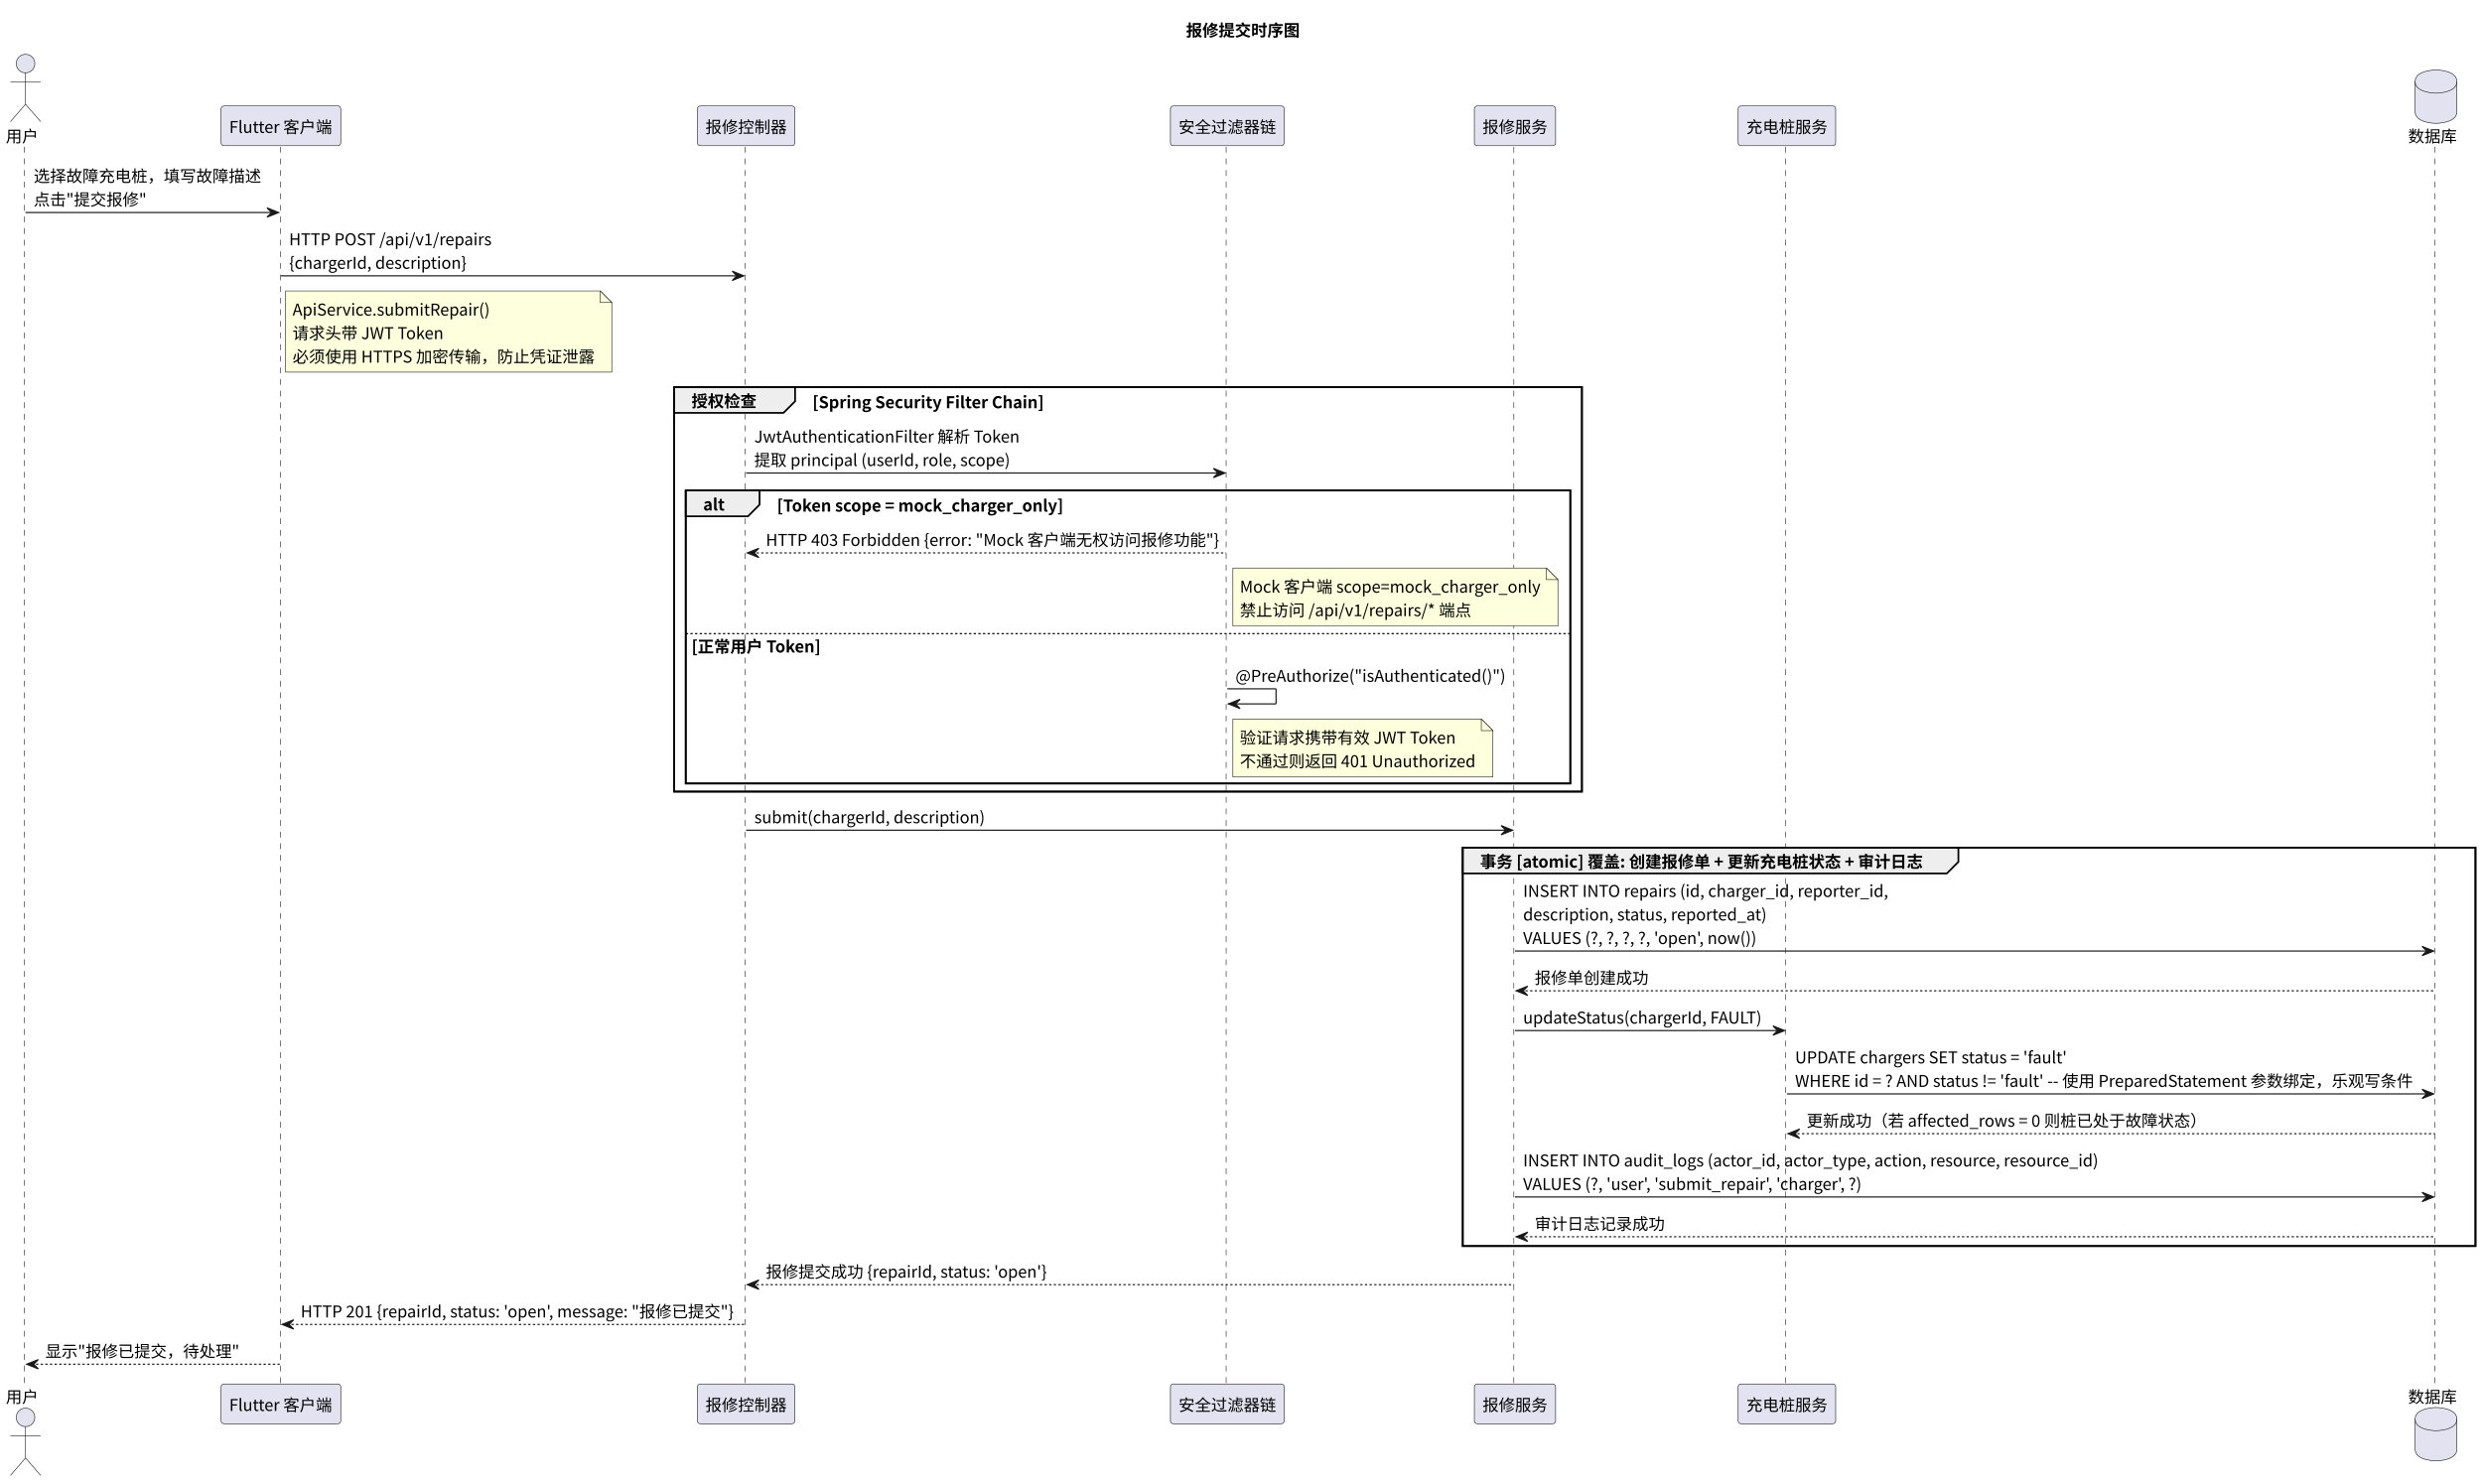
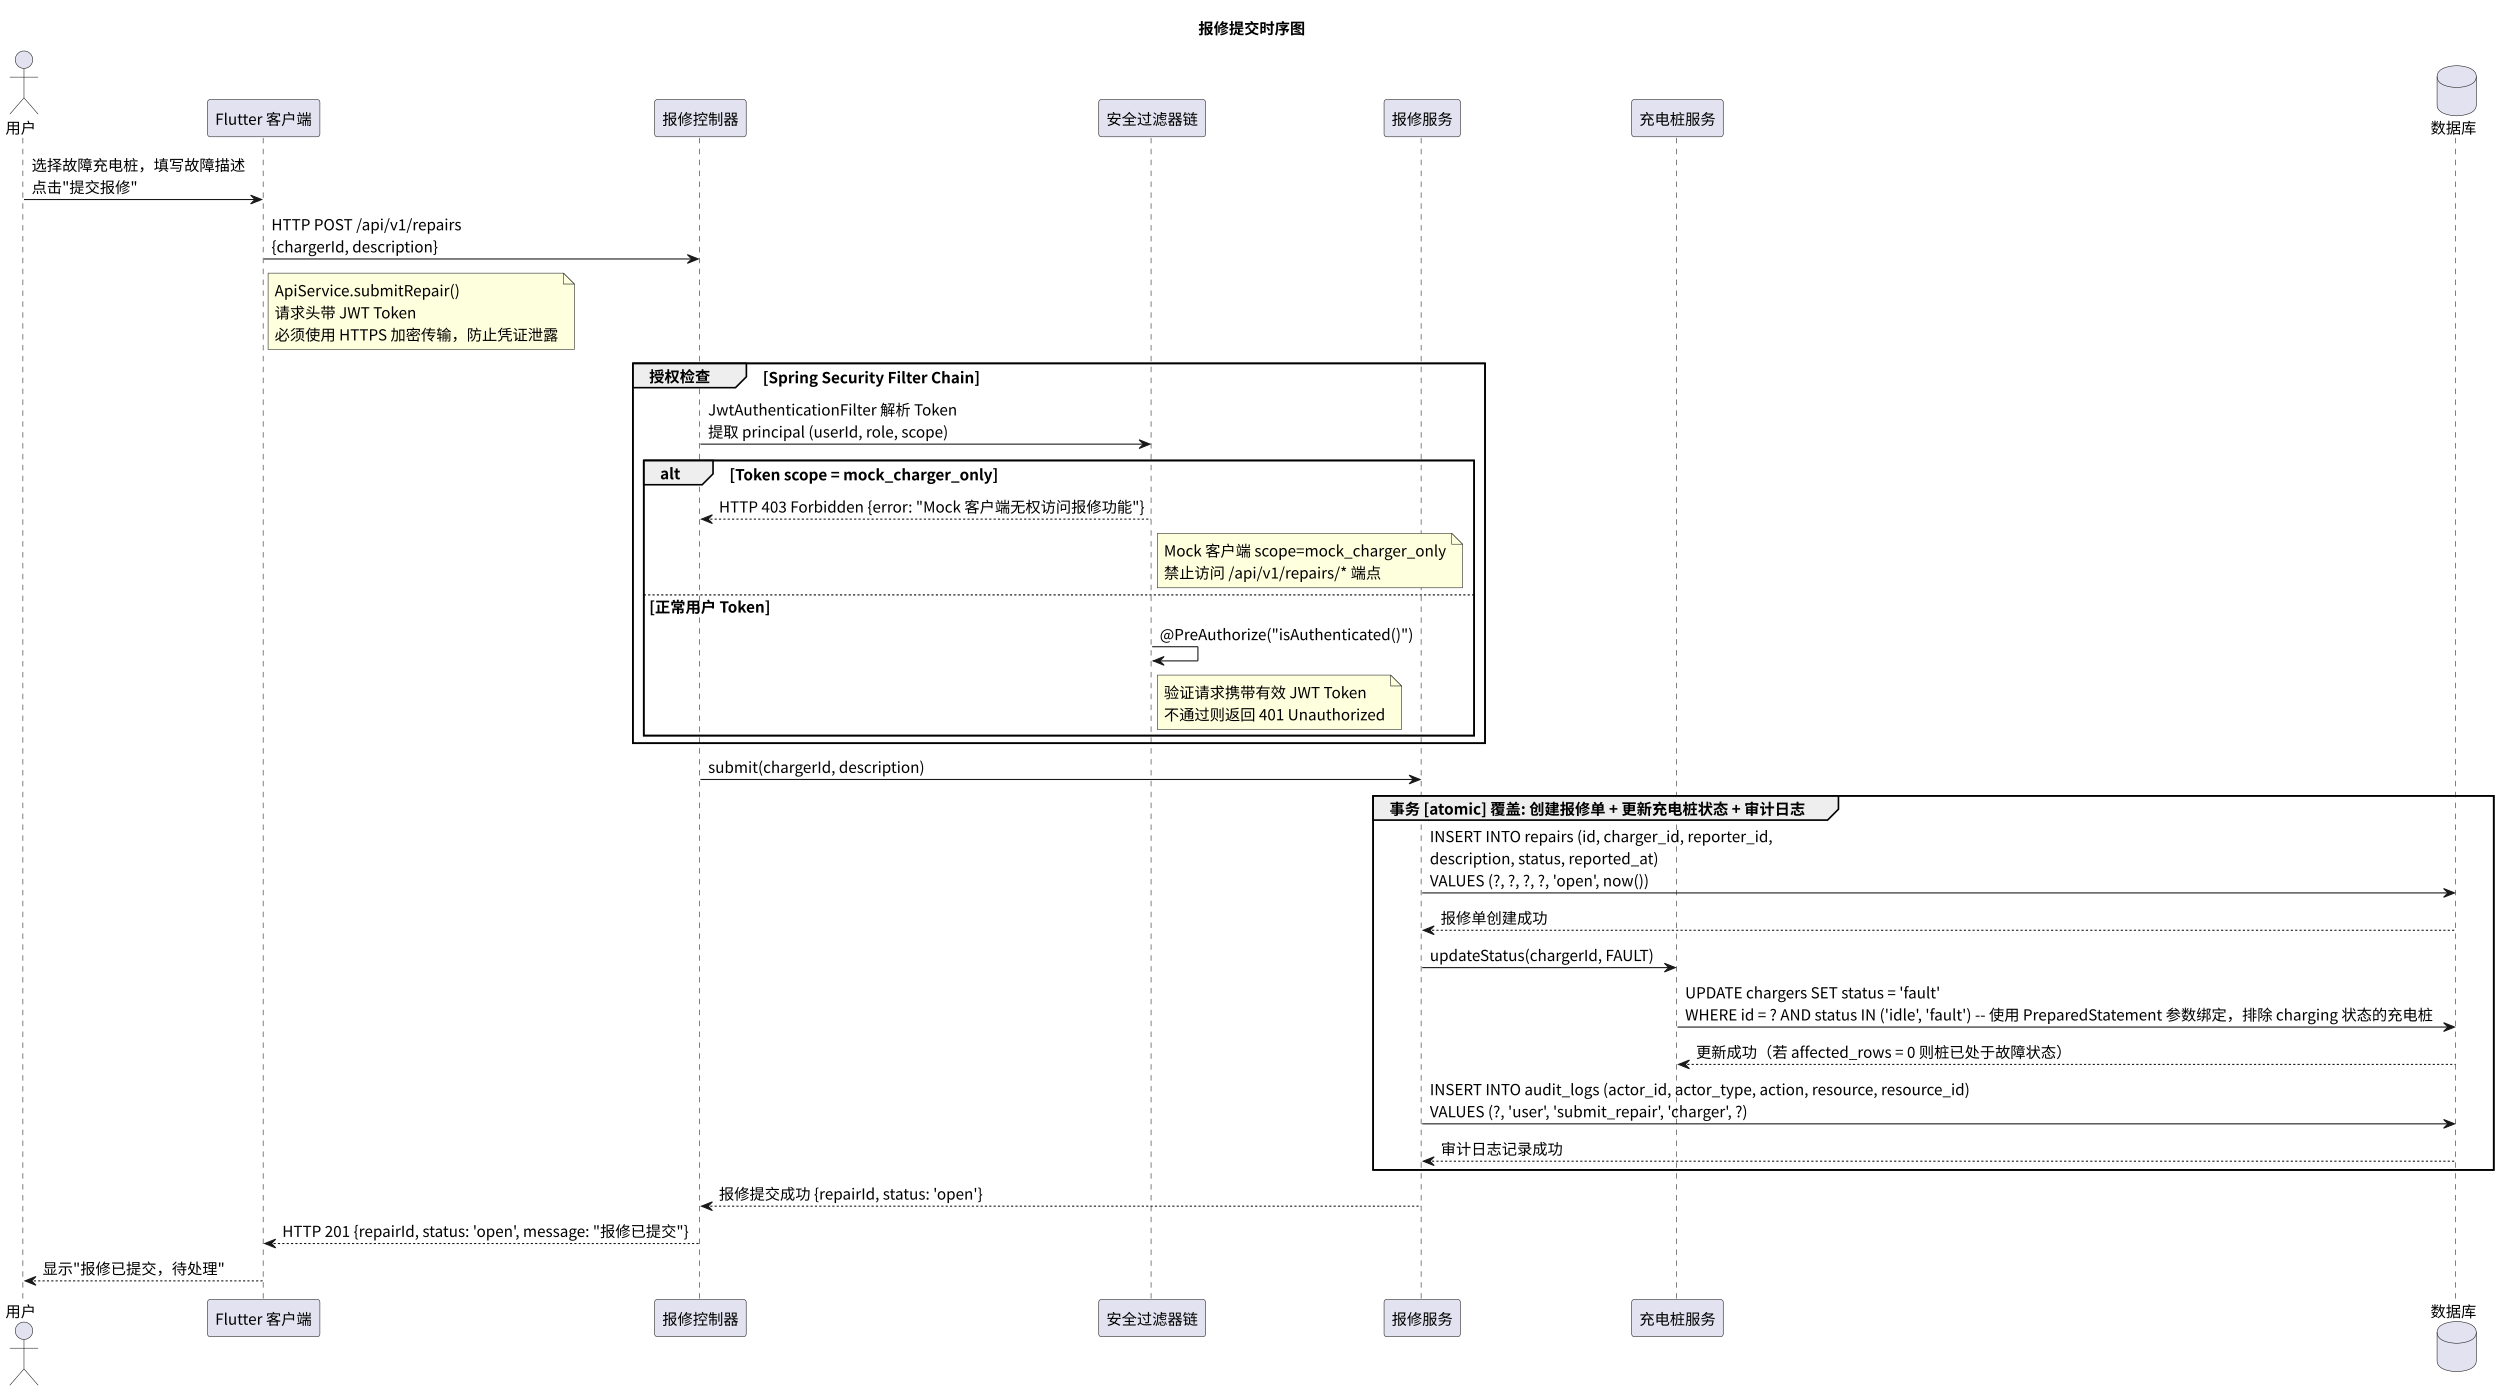
- <svg xmlns="http://www.w3.org/2000/svg" contentStyleType="text/css" data-diagram-type="SEQUENCE" height="1278px" preserveAspectRatio="none" style="width:2138px;height:1278px;background:#FFFFFF;" version="1.1" viewBox="0 0 2138 1278" width="2138px" zoomAndPan="magnify">
+ <svg xmlns="http://www.w3.org/2000/svg" contentStyleType="text/css" data-diagram-type="SEQUENCE" height="1278px" preserveAspectRatio="none" style="width:2294px;height:1278px;background:#FFFFFF;" version="1.1" viewBox="0 0 2294 1278" width="2294px" zoomAndPan="magnify">
  <defs />
  <g>
-     <text fill="#000000" font-family="Noto Sans CJK SC" font-size="14" font-weight="bold" lengthAdjust="spacing" textLength="98" x="1021.69" y="31.24">报修提交时序图</text>
+     <text fill="#000000" font-family="Noto Sans CJK SC" font-size="14" font-weight="bold" lengthAdjust="spacing" textLength="98" x="1099.628" y="31.24">报修提交时序图</text>
    <rect fill="none" height="348.535" style="stroke:#000000;stroke-width:1.5;" width="781.961" x="580.71" y="333.447" />
    <rect fill="none" height="252.447" style="stroke:#000000;stroke-width:1.5;" width="761.961" x="590.71" y="422.535" />
-     <rect fill="none" height="343.263" style="stroke:#000000;stroke-width:1.5;" width="872.371" x="1260.009" y="730.254" />
+     <rect fill="none" height="343.263" style="stroke:#000000;stroke-width:1.5;" width="1028.246" x="1260.009" y="730.254" />
    <g>
      <rect fill="#000000" fill-opacity="0" height="1066.789" width="8" x="18" y="126.544" />
      <line style="stroke:#181818;stroke-width:0.5;stroke-dasharray:5,5;" x1="21" x2="21" y1="126.544" y2="1193.333" />
    </g>
    <g>
      <rect fill="#000000" fill-opacity="0" height="1066.789" width="8" x="237.999" y="126.544" />
      <line style="stroke:#181818;stroke-width:0.5;stroke-dasharray:5,5;" x1="241.458" x2="241.458" y1="126.544" y2="1193.333" />
    </g>
    <g>
      <rect fill="#000000" fill-opacity="0" height="1066.789" width="8" x="638.71" y="126.544" />
      <line style="stroke:#181818;stroke-width:0.5;stroke-dasharray:5,5;" x1="641.71" x2="641.71" y1="126.544" y2="1193.333" />
    </g>
    <g>
      <rect fill="#000000" fill-opacity="0" height="1066.789" width="8" x="1053.21" y="126.544" />
      <line style="stroke:#181818;stroke-width:0.5;stroke-dasharray:5,5;" x1="1056.21" x2="1056.21" y1="126.544" y2="1193.333" />
    </g>
    <g>
      <rect fill="#000000" fill-opacity="0" height="1066.789" width="8" x="1301.009" y="126.544" />
      <line style="stroke:#181818;stroke-width:0.5;stroke-dasharray:5,5;" x1="1304.009" x2="1304.009" y1="126.544" y2="1193.333" />
    </g>
    <g>
      <rect fill="#000000" fill-opacity="0" height="1066.789" width="8" x="1535.246" y="126.544" />
      <line style="stroke:#181818;stroke-width:0.5;stroke-dasharray:5,5;" x1="1538.246" x2="1538.246" y1="126.544" y2="1193.333" />
    </g>
    <g>
-       <rect fill="#000000" fill-opacity="0" height="1066.789" width="8" x="2094.38" y="126.544" />
-       <line style="stroke:#181818;stroke-width:0.5;stroke-dasharray:5,5;" x1="2097.38" x2="2097.38" y1="126.544" y2="1193.333" />
+       <rect fill="#000000" fill-opacity="0" height="1066.789" width="8" x="2250.255" y="126.544" />
+       <line style="stroke:#181818;stroke-width:0.5;stroke-dasharray:5,5;" x1="2253.256" x2="2253.256" y1="126.544" y2="1193.333" />
    </g>
    <g class="participant participant-head" data-participant="U">
      <text fill="#000000" font-family="Noto Sans CJK SC" font-size="14" lengthAdjust="spacing" textLength="28" x="5" y="122.512">用户</text>
      <ellipse cx="22" cy="54.772" fill="#E2E2F0" rx="8" ry="8" style="stroke:#181818;stroke-width:0.5;" />
      <path d="M22,62.772 L22,89.772 M9,70.772 L35,70.772 M22,89.772 L9,104.772 M22,89.772 L35,104.772" fill="none" style="stroke:#181818;stroke-width:0.5;" />
    </g>
    <g class="participant participant-tail" data-participant="U">
      <text fill="#000000" font-family="Noto Sans CJK SC" font-size="14" lengthAdjust="spacing" textLength="28" x="5" y="1208.573">用户</text>
      <ellipse cx="22" cy="1221.105" fill="#E2E2F0" rx="8" ry="8" style="stroke:#181818;stroke-width:0.5;" />
      <path d="M22,1229.105 L22,1256.105 M9,1237.105 L35,1237.105 M22,1256.105 L9,1271.105 M22,1256.105 L35,1271.105" fill="none" style="stroke:#181818;stroke-width:0.5;" />
    </g>
    <g class="participant participant-head" data-participant="FE">
      <rect fill="#E2E2F0" height="34.272" rx="2.5" ry="2.5" style="stroke:#181818;stroke-width:0.5;" width="103.082" x="190.458" y="91.272" />
      <text fill="#000000" font-family="Noto Sans CJK SC" font-size="14" lengthAdjust="spacing" textLength="89.082" x="197.458" y="114.512">Flutter 客户端</text>
    </g>
    <g class="participant participant-tail" data-participant="FE">
      <rect fill="#E2E2F0" height="34.272" rx="2.5" ry="2.5" style="stroke:#181818;stroke-width:0.5;" width="103.082" x="190.458" y="1192.333" />
      <text fill="#000000" font-family="Noto Sans CJK SC" font-size="14" lengthAdjust="spacing" textLength="89.082" x="197.458" y="1215.573">Flutter 客户端</text>
    </g>
    <g class="participant participant-head" data-participant="Ctrl">
      <rect fill="#E2E2F0" height="34.272" rx="2.5" ry="2.5" style="stroke:#181818;stroke-width:0.5;" width="84" x="600.71" y="91.272" />
      <text fill="#000000" font-family="Noto Sans CJK SC" font-size="14" lengthAdjust="spacing" textLength="70" x="607.71" y="114.512">报修控制器</text>
    </g>
    <g class="participant participant-tail" data-participant="Ctrl">
      <rect fill="#E2E2F0" height="34.272" rx="2.5" ry="2.5" style="stroke:#181818;stroke-width:0.5;" width="84" x="600.71" y="1192.333" />
      <text fill="#000000" font-family="Noto Sans CJK SC" font-size="14" lengthAdjust="spacing" textLength="70" x="607.71" y="1215.573">报修控制器</text>
    </g>
    <g class="participant participant-head" data-participant="Security">
      <rect fill="#E2E2F0" height="34.272" rx="2.5" ry="2.5" style="stroke:#181818;stroke-width:0.5;" width="98" x="1008.21" y="91.272" />
      <text fill="#000000" font-family="Noto Sans CJK SC" font-size="14" lengthAdjust="spacing" textLength="84" x="1015.21" y="114.512">安全过滤器链</text>
    </g>
    <g class="participant participant-tail" data-participant="Security">
      <rect fill="#E2E2F0" height="34.272" rx="2.5" ry="2.5" style="stroke:#181818;stroke-width:0.5;" width="98" x="1008.21" y="1192.333" />
      <text fill="#000000" font-family="Noto Sans CJK SC" font-size="14" lengthAdjust="spacing" textLength="84" x="1015.21" y="1215.573">安全过滤器链</text>
    </g>
    <g class="participant participant-head" data-participant="RS">
      <rect fill="#E2E2F0" height="34.272" rx="2.5" ry="2.5" style="stroke:#181818;stroke-width:0.5;" width="70" x="1270.009" y="91.272" />
      <text fill="#000000" font-family="Noto Sans CJK SC" font-size="14" lengthAdjust="spacing" textLength="56" x="1277.009" y="114.512">报修服务</text>
    </g>
    <g class="participant participant-tail" data-participant="RS">
      <rect fill="#E2E2F0" height="34.272" rx="2.5" ry="2.5" style="stroke:#181818;stroke-width:0.5;" width="70" x="1270.009" y="1192.333" />
      <text fill="#000000" font-family="Noto Sans CJK SC" font-size="14" lengthAdjust="spacing" textLength="56" x="1277.009" y="1215.573">报修服务</text>
    </g>
    <g class="participant participant-head" data-participant="CS">
      <rect fill="#E2E2F0" height="34.272" rx="2.5" ry="2.5" style="stroke:#181818;stroke-width:0.5;" width="84" x="1497.246" y="91.272" />
      <text fill="#000000" font-family="Noto Sans CJK SC" font-size="14" lengthAdjust="spacing" textLength="70" x="1504.246" y="114.512">充电桩服务</text>
    </g>
    <g class="participant participant-tail" data-participant="CS">
      <rect fill="#E2E2F0" height="34.272" rx="2.5" ry="2.5" style="stroke:#181818;stroke-width:0.5;" width="84" x="1497.246" y="1192.333" />
      <text fill="#000000" font-family="Noto Sans CJK SC" font-size="14" lengthAdjust="spacing" textLength="70" x="1504.246" y="1215.573">充电桩服务</text>
    </g>
    <g class="participant participant-head" data-participant="DB">
-       <text fill="#000000" font-family="Noto Sans CJK SC" font-size="14" lengthAdjust="spacing" textLength="42" x="2074.38" y="122.512">数据库</text>
-       <path d="M2080.38,70.272 C2080.38,60.272 2098.38,60.272 2098.38,60.272 C2098.38,60.272 2116.38,60.272 2116.38,70.272 L2116.38,96.272 C2116.38,106.272 2098.38,106.272 2098.38,106.272 C2098.38,106.272 2080.38,106.272 2080.38,96.272 L2080.38,70.272" fill="#E2E2F0" style="stroke:#181818;stroke-width:0.5;" />
-       <path d="M2080.38,70.272 C2080.38,80.272 2098.38,80.272 2098.38,80.272 C2098.38,80.272 2116.38,80.272 2116.38,70.272" fill="none" style="stroke:#181818;stroke-width:0.5;" />
+       <text fill="#000000" font-family="Noto Sans CJK SC" font-size="14" lengthAdjust="spacing" textLength="42" x="2230.256" y="122.512">数据库</text>
+       <path d="M2236.255,70.272 C2236.255,60.272 2254.255,60.272 2254.255,60.272 C2254.255,60.272 2272.255,60.272 2272.255,70.272 L2272.255,96.272 C2272.255,106.272 2254.255,106.272 2254.255,106.272 C2254.255,106.272 2236.255,106.272 2236.255,96.272 L2236.255,70.272" fill="#E2E2F0" style="stroke:#181818;stroke-width:0.5;" />
+       <path d="M2236.255,70.272 C2236.255,80.272 2254.255,80.272 2254.255,80.272 C2254.255,80.272 2272.255,80.272 2272.255,70.272" fill="none" style="stroke:#181818;stroke-width:0.5;" />
    </g>
    <g class="participant participant-tail" data-participant="DB">
-       <text fill="#000000" font-family="Noto Sans CJK SC" font-size="14" lengthAdjust="spacing" textLength="42" x="2074.38" y="1208.573">数据库</text>
-       <path d="M2080.38,1222.605 C2080.38,1212.605 2098.38,1212.605 2098.38,1212.605 C2098.38,1212.605 2116.38,1212.605 2116.38,1222.605 L2116.38,1248.605 C2116.38,1258.605 2098.38,1258.605 2098.38,1258.605 C2098.38,1258.605 2080.38,1258.605 2080.38,1248.605 L2080.38,1222.605" fill="#E2E2F0" style="stroke:#181818;stroke-width:0.5;" />
-       <path d="M2080.38,1222.605 C2080.38,1232.605 2098.38,1232.605 2098.38,1232.605 C2098.38,1232.605 2116.38,1232.605 2116.38,1222.605" fill="none" style="stroke:#181818;stroke-width:0.5;" />
+       <text fill="#000000" font-family="Noto Sans CJK SC" font-size="14" lengthAdjust="spacing" textLength="42" x="2230.256" y="1208.573">数据库</text>
+       <path d="M2236.255,1222.605 C2236.255,1212.605 2254.255,1212.605 2254.255,1212.605 C2254.255,1212.605 2272.255,1212.605 2272.255,1222.605 L2272.255,1248.605 C2272.255,1258.605 2254.255,1258.605 2254.255,1258.605 C2254.255,1258.605 2236.255,1258.605 2236.255,1248.605 L2236.255,1222.605" fill="#E2E2F0" style="stroke:#181818;stroke-width:0.5;" />
+       <path d="M2236.255,1222.605 C2236.255,1232.605 2254.255,1232.605 2254.255,1232.605 C2254.255,1232.605 2272.255,1232.605 2272.255,1222.605" fill="none" style="stroke:#181818;stroke-width:0.5;" />
    </g>
    <g class="message" data-participant-1="U" data-participant-2="FE">
      <polygon fill="#181818" points="229.999,179.088,239.999,183.088,229.999,187.088,233.999,183.088" style="stroke:#181818;stroke-width:1;" />
      <line style="stroke:#181818;stroke-width:1;" x1="22" x2="235.999" y1="183.088" y2="183.088" />
      <text fill="#000000" font-family="Noto Sans CJK SC" font-size="14" lengthAdjust="spacing" textLength="195.999" x="29" y="156.784">选择故障充电桩，填写故障描述</text>
      <text fill="#000000" font-family="Noto Sans CJK SC" font-size="14" lengthAdjust="spacing" textLength="97.272" x="29" y="177.056">点击"提交报修"</text>
    </g>
    <g class="message" data-participant-1="FE" data-participant-2="Ctrl">
      <polygon fill="#181818" points="630.71,233.631,640.71,237.631,630.71,241.631,634.71,237.631" style="stroke:#181818;stroke-width:1;" />
      <line style="stroke:#181818;stroke-width:1;" x1="241.999" x2="636.71" y1="237.631" y2="237.631" />
      <text fill="#000000" font-family="Noto Sans CJK SC" font-size="14" lengthAdjust="spacing" textLength="175.601" x="248.999" y="211.328">HTTP POST /api/v1/repairs</text>
      <text fill="#000000" font-family="Noto Sans CJK SC" font-size="14" lengthAdjust="spacing" textLength="153.551" x="248.999" y="231.6">{chargerId, description}</text>
    </g>
    <path d="M246,250.631 L246,320.632 L527,320.632 L527,260.632 L517,250.631 L246,250.631" fill="#FEFFDD" style="stroke:#181818;stroke-width:0.5;" />
    <path d="M517,250.631 L517,260.632 L527,260.632 L517,250.631" fill="#FEFFDD" style="stroke:#181818;stroke-width:0.5;" />
    <text fill="#000000" font-family="Noto Sans CJK SC" font-size="14" lengthAdjust="spacing" textLength="170.253" x="252" y="271.871">ApiService.submitRepair()</text>
    <text fill="#000000" font-family="Noto Sans CJK SC" font-size="14" lengthAdjust="spacing" textLength="131.333" x="252" y="292.143">请求头带 JWT Token</text>
    <text fill="#000000" font-family="Noto Sans CJK SC" font-size="14" lengthAdjust="spacing" textLength="260.441" x="252" y="312.415">必须使用 HTTPS 加密传输，防止凭证泄露</text>
    <path d="M580.71,333.447 L684.887,333.447 L684.887,345.719 L674.887,355.719 L580.71,355.719 L580.71,333.447" fill="#EEEEEE" style="stroke:#000000;stroke-width:1.5;" />
    <rect fill="none" height="348.535" style="stroke:#000000;stroke-width:1.5;" width="781.961" x="580.71" y="333.447" />
    <text fill="#000000" font-family="Noto Sans CJK SC" font-size="14" font-weight="bold" lengthAdjust="spacing" textLength="56" x="595.71" y="350.687">授权检查</text>
    <text fill="#000000" font-family="Noto Sans CJK SC" font-size="14" font-weight="bold" lengthAdjust="spacing" textLength="199.653" x="699.887" y="351.687">[Spring Security Filter Chain]</text>
    <g class="message" data-participant-1="Ctrl" data-participant-2="Security">
      <polygon fill="#181818" points="1045.21,403.535,1055.21,407.535,1045.21,411.535,1049.21,407.535" style="stroke:#181818;stroke-width:1;" />
      <line style="stroke:#181818;stroke-width:1;" x1="642.71" x2="1051.21" y1="407.535" y2="407.535" />
      <text fill="#000000" font-family="Noto Sans CJK SC" font-size="14" lengthAdjust="spacing" textLength="230.565" x="649.71" y="381.231">JwtAuthenticationFilter 解析 Token</text>
      <text fill="#000000" font-family="Noto Sans CJK SC" font-size="14" lengthAdjust="spacing" textLength="221.101" x="649.71" y="401.503">提取 principal (userId, role, scope)</text>
    </g>
    <path d="M590.71,422.535 L654.288,422.535 L654.288,434.807 L644.288,444.807 L590.71,444.807 L590.71,422.535" fill="#EEEEEE" style="stroke:#000000;stroke-width:1.5;" />
    <rect fill="none" height="252.447" style="stroke:#000000;stroke-width:1.5;" width="761.961" x="590.71" y="422.535" />
    <text fill="#000000" font-family="Noto Sans CJK SC" font-size="14" font-weight="bold" lengthAdjust="spacing" textLength="18.578" x="605.71" y="439.775">alt</text>
    <text fill="#000000" font-family="Noto Sans CJK SC" font-size="14" font-weight="bold" lengthAdjust="spacing" textLength="249.143" x="669.288" y="440.775">[Token scope = mock_charger_only]</text>
    <g class="message" data-participant-1="Security" data-participant-2="Ctrl">
      <polygon fill="#181818" points="653.71,472.351,643.71,476.351,653.71,480.351,649.71,476.351" style="stroke:#181818;stroke-width:1;" />
      <line style="stroke:#181818;stroke-width:1;stroke-dasharray:2,2;" x1="647.71" x2="1056.21" y1="476.351" y2="476.351" />
      <text fill="#000000" font-family="Noto Sans CJK SC" font-size="14" lengthAdjust="spacing" textLength="390.5" x="659.71" y="470.319">HTTP 403 Forbidden {error: "Mock 客户端无权访问报修功能"}</text>
    </g>
    <path d="M1062,489.351 L1062,539.351 L1342,539.351 L1342,499.351 L1332,489.351 L1062,489.351" fill="#FEFFDD" style="stroke:#181818;stroke-width:0.5;" />
    <path d="M1332,489.351 L1332,499.351 L1342,499.351 L1332,489.351" fill="#FEFFDD" style="stroke:#181818;stroke-width:0.5;" />
    <text fill="#000000" font-family="Noto Sans CJK SC" font-size="14" lengthAdjust="spacing" textLength="259.671" x="1068" y="510.591">Mock 客户端 scope=mock_charger_only</text>
    <text fill="#000000" font-family="Noto Sans CJK SC" font-size="14" lengthAdjust="spacing" textLength="199.821" x="1068" y="530.862">禁止访问 /api/v1/repairs/* 端点</text>
    <line style="stroke:#000000;stroke-width:1;stroke-dasharray:2,2;" x1="590.71" x2="1352.671" y1="545.894" y2="545.894" />
    <text fill="#000000" font-family="Noto Sans CJK SC" font-size="14" font-weight="bold" lengthAdjust="spacing" textLength="112.84" x="595.71" y="562.134">[正常用户 Token]</text>
    <g class="message" data-participant-1="Security" data-participant-2="Security">
      <line style="stroke:#181818;stroke-width:1;" x1="1057.21" x2="1099.21" y1="593.438" y2="593.438" />
      <line style="stroke:#181818;stroke-width:1;" x1="1099.21" x2="1099.21" y1="593.438" y2="606.438" />
      <line style="stroke:#181818;stroke-width:1;" x1="1058.21" x2="1099.21" y1="606.438" y2="606.438" />
      <polygon fill="#181818" points="1068.21,602.438,1058.21,606.438,1068.21,610.438,1064.21,606.438" style="stroke:#181818;stroke-width:1;" />
      <text fill="#000000" font-family="Noto Sans CJK SC" font-size="14" lengthAdjust="spacing" textLength="233.799" x="1064.21" y="587.406">@PreAuthorize("isAuthenticated()")</text>
    </g>
    <path d="M1062,619.438 L1062,669.438 L1286,669.438 L1286,629.438 L1276,619.438 L1062,619.438" fill="#FEFFDD" style="stroke:#181818;stroke-width:0.5;" />
    <path d="M1276,619.438 L1276,629.438 L1286,629.438 L1276,619.438" fill="#FEFFDD" style="stroke:#181818;stroke-width:0.5;" />
    <text fill="#000000" font-family="Noto Sans CJK SC" font-size="14" lengthAdjust="spacing" textLength="187.333" x="1068" y="640.678">验证请求携带有效 JWT Token</text>
    <text fill="#000000" font-family="Noto Sans CJK SC" font-size="14" lengthAdjust="spacing" textLength="203.223" x="1068" y="660.95">不通过则返回 401 Unauthorized</text>
    <g class="message" data-participant-1="Ctrl" data-participant-2="RS">
      <polygon fill="#181818" points="1293.009,711.254,1303.009,715.254,1293.009,719.254,1297.009,715.254" style="stroke:#181818;stroke-width:1;" />
      <line style="stroke:#181818;stroke-width:1;" x1="642.71" x2="1299.009" y1="715.254" y2="715.254" />
      <text fill="#000000" font-family="Noto Sans CJK SC" font-size="14" lengthAdjust="spacing" textLength="199.345" x="649.71" y="709.222">submit(chargerId, description)</text>
    </g>
    <path d="M1260.009,730.254 L1686.969,730.254 L1686.969,742.526 L1676.969,752.526 L1260.009,752.526 L1260.009,730.254" fill="#EEEEEE" style="stroke:#000000;stroke-width:1.5;" />
-     <rect fill="none" height="343.263" style="stroke:#000000;stroke-width:1.5;" width="872.371" x="1260.009" y="730.254" />
+     <rect fill="none" height="343.263" style="stroke:#000000;stroke-width:1.5;" width="1028.246" x="1260.009" y="730.254" />
    <text fill="#000000" font-family="Noto Sans CJK SC" font-size="14" font-weight="bold" lengthAdjust="spacing" textLength="381.96" x="1275.009" y="747.494">事务 [atomic] 覆盖: 创建报修单 + 更新充电桩状态 + 审计日志</text>
    <g class="message" data-participant-1="RS" data-participant-2="DB">
-       <polygon fill="#181818" points="2086.38,815.342,2096.38,819.342,2086.38,823.342,2090.38,819.342" style="stroke:#181818;stroke-width:1;" />
-       <line style="stroke:#181818;stroke-width:1;" x1="1305.009" x2="2092.38" y1="819.342" y2="819.342" />
+       <polygon fill="#181818" points="2242.255,815.342,2252.255,819.342,2242.255,823.342,2246.255,819.342" style="stroke:#181818;stroke-width:1;" />
+       <line style="stroke:#181818;stroke-width:1;" x1="1305.009" x2="2248.255" y1="819.342" y2="819.342" />
      <text fill="#000000" font-family="Noto Sans CJK SC" font-size="14" lengthAdjust="spacing" textLength="316.287" x="1312.009" y="772.766">INSERT INTO repairs (id, charger_id, reporter_id,</text>
      <text fill="#000000" font-family="Noto Sans CJK SC" font-size="14" lengthAdjust="spacing" textLength="211.553" x="1312.009" y="793.038">description, status, reported_at)</text>
      <text fill="#000000" font-family="Noto Sans CJK SC" font-size="14" lengthAdjust="spacing" textLength="204.091" x="1312.009" y="813.31">VALUES (?, ?, ?, ?, 'open', now())</text>
    </g>
    <g class="message" data-participant-1="DB" data-participant-2="RS">
      <polygon fill="#181818" points="1316.009,849.614,1306.009,853.614,1316.009,857.614,1312.009,853.614" style="stroke:#181818;stroke-width:1;" />
-       <line style="stroke:#181818;stroke-width:1;stroke-dasharray:2,2;" x1="1310.009" x2="2097.38" y1="853.614" y2="853.614" />
+       <line style="stroke:#181818;stroke-width:1;stroke-dasharray:2,2;" x1="1310.009" x2="2253.255" y1="853.614" y2="853.614" />
      <text fill="#000000" font-family="Noto Sans CJK SC" font-size="14" lengthAdjust="spacing" textLength="98" x="1322.009" y="847.582">报修单创建成功</text>
    </g>
    <g class="message" data-participant-1="RS" data-participant-2="CS">
      <polygon fill="#181818" points="1527.246,883.885,1537.246,887.885,1527.246,891.885,1531.246,887.885" style="stroke:#181818;stroke-width:1;" />
      <line style="stroke:#181818;stroke-width:1;" x1="1305.009" x2="1533.246" y1="887.885" y2="887.885" />
      <text fill="#000000" font-family="Noto Sans CJK SC" font-size="14" lengthAdjust="spacing" textLength="210.237" x="1312.009" y="881.854">updateStatus(chargerId, FAULT)</text>
    </g>
    <g class="message" data-participant-1="CS" data-participant-2="DB">
-       <polygon fill="#181818" points="2086.38,938.429,2096.38,942.429,2086.38,946.429,2090.38,942.429" style="stroke:#181818;stroke-width:1;" />
-       <line style="stroke:#181818;stroke-width:1;" x1="1539.246" x2="2092.38" y1="942.429" y2="942.429" />
+       <polygon fill="#181818" points="2242.255,938.429,2252.255,942.429,2242.255,946.429,2246.255,942.429" style="stroke:#181818;stroke-width:1;" />
+       <line style="stroke:#181818;stroke-width:1;" x1="1539.246" x2="2248.255" y1="942.429" y2="942.429" />
      <text fill="#000000" font-family="Noto Sans CJK SC" font-size="14" lengthAdjust="spacing" textLength="236.753" x="1546.246" y="916.125">UPDATE chargers SET status = 'fault'</text>
-       <text fill="#000000" font-family="Noto Sans CJK SC" font-size="14" lengthAdjust="spacing" textLength="535.134" x="1546.246" y="936.397">WHERE id = ? AND status != 'fault' -- 使用 PreparedStatement 参数绑定，乐观写条件</text>
+       <text fill="#000000" font-family="Noto Sans CJK SC" font-size="14" lengthAdjust="spacing" textLength="691.009" x="1546.246" y="936.397">WHERE id = ? AND status IN ('idle', 'fault') -- 使用 PreparedStatement 参数绑定，排除 charging 状态的充电桩</text>
    </g>
    <g class="message" data-participant-1="DB" data-participant-2="CS">
      <polygon fill="#181818" points="1550.246,972.701,1540.246,976.701,1550.246,980.701,1546.246,976.701" style="stroke:#181818;stroke-width:1;" />
-       <line style="stroke:#181818;stroke-width:1;stroke-dasharray:2,2;" x1="1544.246" x2="2097.38" y1="976.701" y2="976.701" />
+       <line style="stroke:#181818;stroke-width:1;stroke-dasharray:2,2;" x1="1544.246" x2="2253.255" y1="976.701" y2="976.701" />
      <text fill="#000000" font-family="Noto Sans CJK SC" font-size="14" lengthAdjust="spacing" textLength="345.197" x="1556.246" y="970.669">更新成功（若 affected_rows = 0 则桩已处于故障状态）</text>
    </g>
    <g class="message" data-participant-1="RS" data-participant-2="DB">
-       <polygon fill="#181818" points="2086.38,1027.245,2096.38,1031.245,2086.38,1035.245,2090.38,1031.245" style="stroke:#181818;stroke-width:1;" />
-       <line style="stroke:#181818;stroke-width:1;" x1="1305.009" x2="2092.38" y1="1031.245" y2="1031.245" />
+       <polygon fill="#181818" points="2242.255,1027.245,2252.255,1031.245,2242.255,1035.245,2246.255,1031.245" style="stroke:#181818;stroke-width:1;" />
+       <line style="stroke:#181818;stroke-width:1;" x1="1305.009" x2="2248.255" y1="1031.245" y2="1031.245" />
      <text fill="#000000" font-family="Noto Sans CJK SC" font-size="14" lengthAdjust="spacing" textLength="498.244" x="1312.009" y="1004.941">INSERT INTO audit_logs (actor_id, actor_type, action, resource, resource_id)</text>
      <text fill="#000000" font-family="Noto Sans CJK SC" font-size="14" lengthAdjust="spacing" textLength="299.109" x="1312.009" y="1025.213">VALUES (?, 'user', 'submit_repair', 'charger', ?)</text>
    </g>
    <g class="message" data-participant-1="DB" data-participant-2="RS">
      <polygon fill="#181818" points="1316.009,1061.517,1306.009,1065.517,1316.009,1069.517,1312.009,1065.517" style="stroke:#181818;stroke-width:1;" />
-       <line style="stroke:#181818;stroke-width:1;stroke-dasharray:2,2;" x1="1310.009" x2="2097.38" y1="1065.517" y2="1065.517" />
+       <line style="stroke:#181818;stroke-width:1;stroke-dasharray:2,2;" x1="1310.009" x2="2253.255" y1="1065.517" y2="1065.517" />
      <text fill="#000000" font-family="Noto Sans CJK SC" font-size="14" lengthAdjust="spacing" textLength="111.999" x="1322.009" y="1059.485">审计日志记录成功</text>
    </g>
    <g class="message" data-participant-1="RS" data-participant-2="Ctrl">
      <polygon fill="#181818" points="653.71,1102.789,643.71,1106.789,653.71,1110.789,649.71,1106.789" style="stroke:#181818;stroke-width:1;" />
      <line style="stroke:#181818;stroke-width:1;stroke-dasharray:2,2;" x1="647.71" x2="1304.009" y1="1106.789" y2="1106.789" />
      <text fill="#000000" font-family="Noto Sans CJK SC" font-size="14" lengthAdjust="spacing" textLength="243.753" x="659.71" y="1100.757">报修提交成功 {repairId, status: 'open'}</text>
    </g>
    <g class="message" data-participant-1="Ctrl" data-participant-2="FE">
      <polygon fill="#181818" points="252.999,1137.061,242.999,1141.061,252.999,1145.061,248.999,1141.061" style="stroke:#181818;stroke-width:1;" />
      <line style="stroke:#181818;stroke-width:1;stroke-dasharray:2,2;" x1="246.999" x2="641.71" y1="1141.061" y2="1141.061" />
      <text fill="#000000" font-family="Noto Sans CJK SC" font-size="14" lengthAdjust="spacing" textLength="376.71" x="258.999" y="1135.029">HTTP 201 {repairId, status: 'open', message: "报修已提交"}</text>
    </g>
    <g class="message" data-participant-1="FE" data-participant-2="U">
      <polygon fill="#181818" points="33,1171.333,23,1175.333,33,1179.333,29,1175.333" style="stroke:#181818;stroke-width:1;" />
      <line style="stroke:#181818;stroke-width:1;stroke-dasharray:2,2;" x1="27" x2="240.999" y1="1175.333" y2="1175.333" />
      <text fill="#000000" font-family="Noto Sans CJK SC" font-size="14" lengthAdjust="spacing" textLength="167.271" x="39" y="1169.301">显示"报修已提交，待处理"</text>
    </g>
  </g>
</svg>
